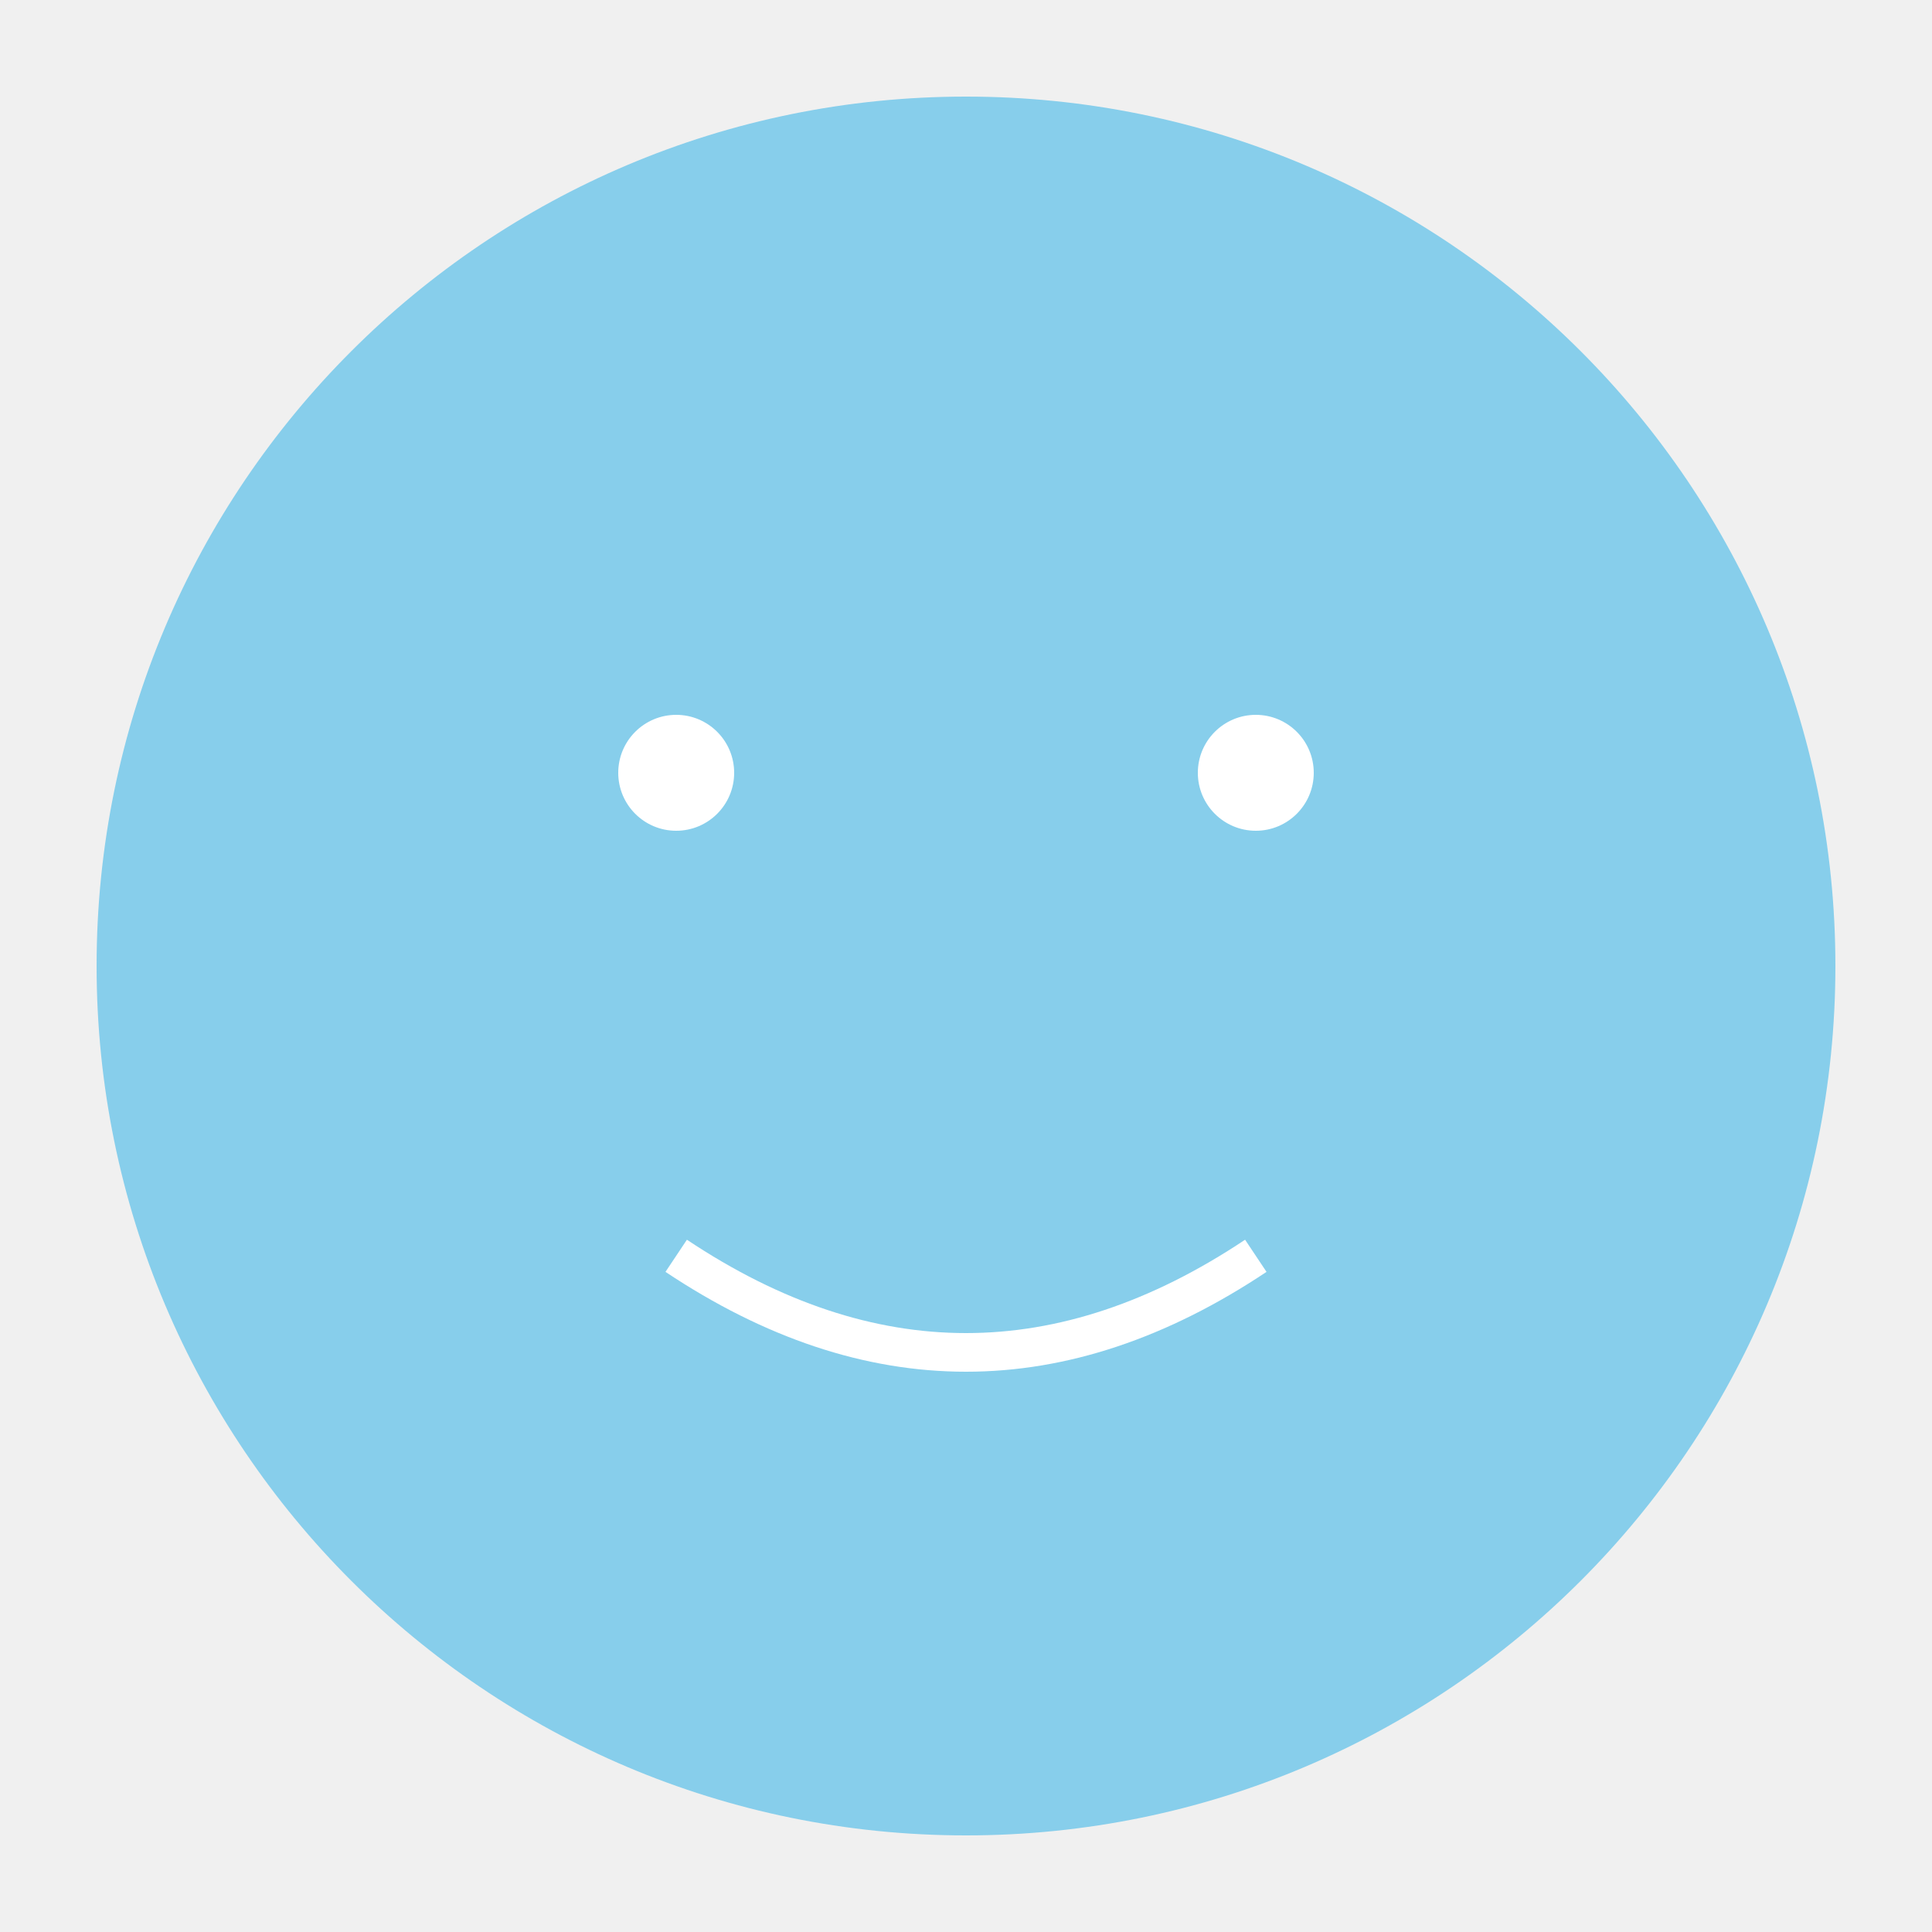
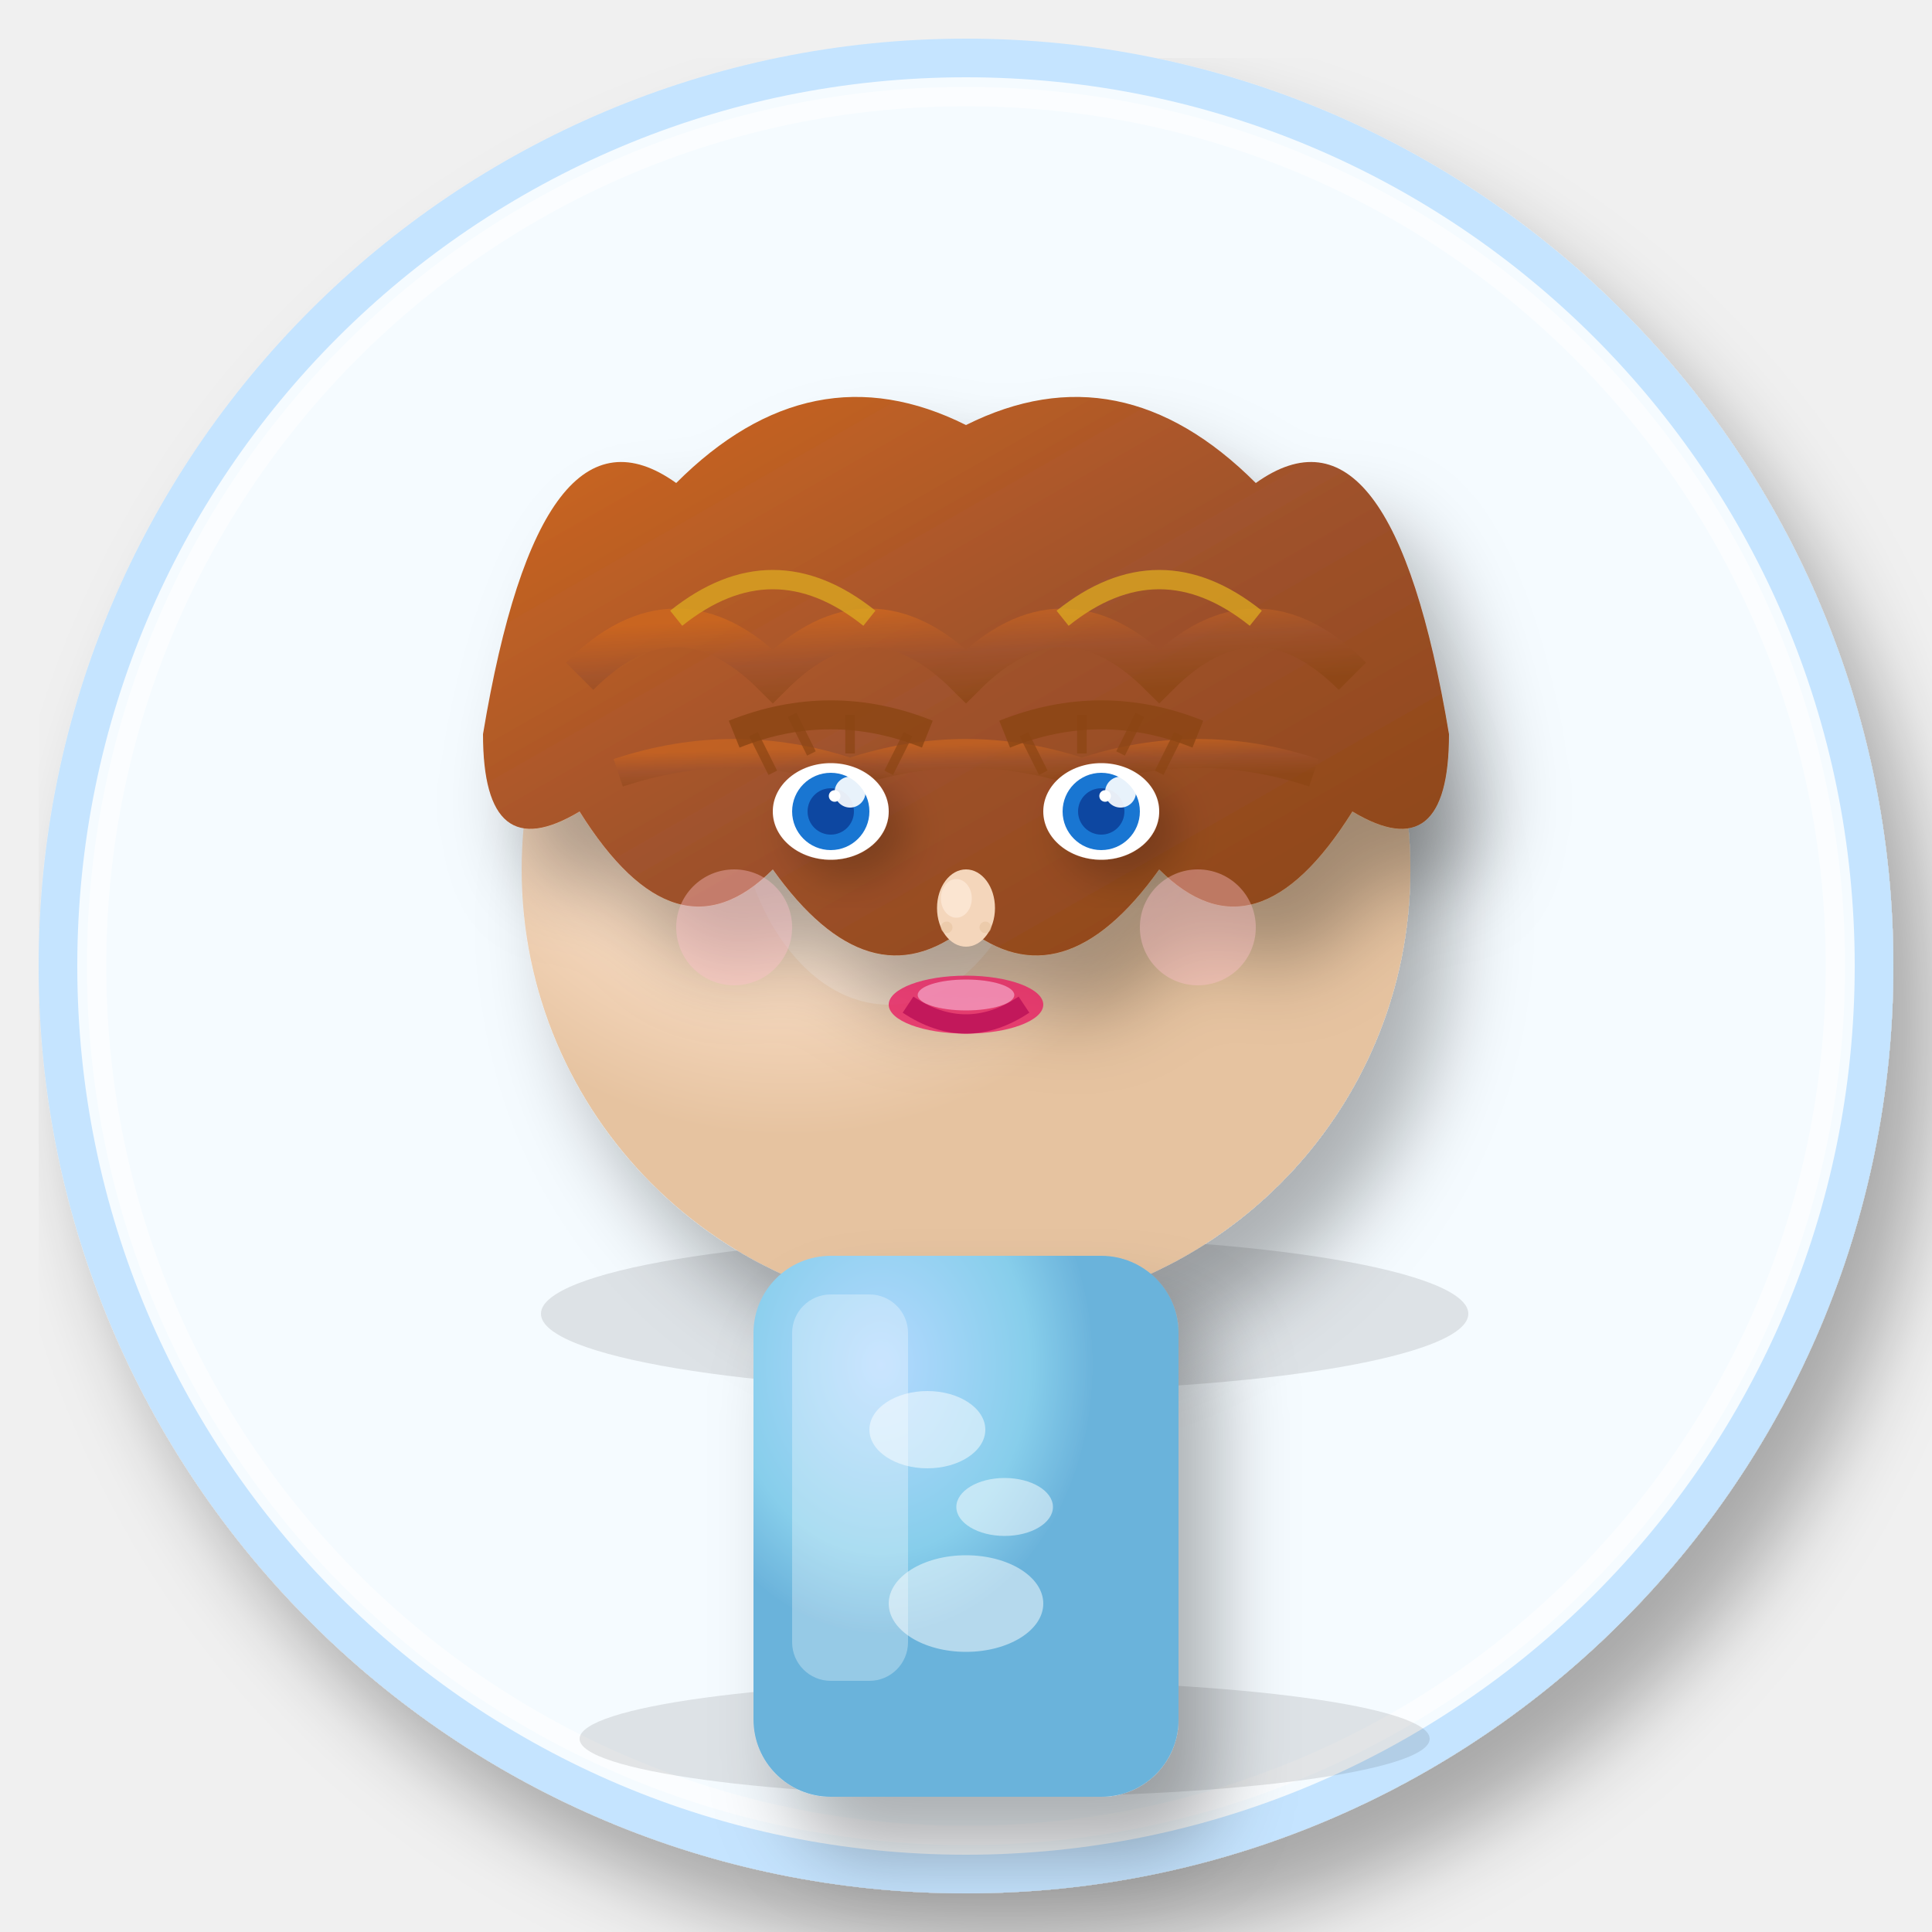
<svg xmlns="http://www.w3.org/2000/svg" width="100" height="100" viewBox="0 0 100 100">
-   <circle cx="50" cy="50" r="45" fill="#87CEEB" />
-   <circle cx="35" cy="40" r="3" fill="#FFF" />
-   <circle cx="65" cy="40" r="3" fill="#FFF" />
-   <path d="M35 65 Q50 75 65 65" stroke="#FFF" stroke-width="2" fill="none" />
+   <defs>
+     <radialGradient id="faceGradient3D4" cx="30%" cy="30%">
+       <stop offset="0%" style="stop-color:#fde8d7" />
+       <stop offset="70%" style="stop-color:#f4d6bb" />
+       <stop offset="100%" style="stop-color:#e6c3a0" />
+     </radialGradient>
+     <linearGradient id="hairGradient3D4" x1="0%" y1="0%" x2="100%" y2="100%">
+       <stop offset="0%" style="stop-color:#d2691e" />
+       <stop offset="50%" style="stop-color:#a0522d" />
+       <stop offset="100%" style="stop-color:#8b4513" />
+     </linearGradient>
+     <radialGradient id="bodyGradient3D4" cx="30%" cy="20%">
+       <stop offset="0%" style="stop-color:#b3d9ff" />
+       <stop offset="70%" style="stop-color:#87CEEB" />
+       <stop offset="100%" style="stop-color:#6bb3db" />
+     </radialGradient>
+     <filter id="shadow4" x="-50%" y="-50%" width="200%" height="200%">
+       <feDropShadow dx="2" dy="3" stdDeviation="2" flood-opacity="0.3" />
+     </filter>
+     <filter id="innerShadow4" x="-50%" y="-50%" width="200%" height="200%">
+       <feDropShadow dx="1" dy="1" stdDeviation="1" flood-opacity="0.2" />
+     </filter>
+   </defs>
+   <circle cx="50" cy="50" r="47" fill="#f5fbff" stroke="#c5e4ff" stroke-width="2" filter="url(#shadow4)" />
+   <circle cx="50" cy="50" r="45" fill="none" stroke="#ffffff" stroke-width="1" opacity="0.6" />
+   <ellipse cx="52" cy="68" rx="24" ry="4" fill="#000000" opacity="0.1" />
+   <circle cx="50" cy="45" r="23" fill="url(#faceGradient3D4)" filter="url(#shadow4)" />
+   <ellipse cx="46" cy="40" rx="8" ry="12" fill="#ffffff" opacity="0.25" />
+   <path d="M 65 50 Q 70 45 68 40 Q 65 45 65 50" fill="#e6c3a0" opacity="0.6" />
+   <path d="M 25 38 Q 28 20 35 25 Q 42 18 50 22 Q 58 18 65 25 Q 72 20 75 38 Q 75 45 70 42 Q 65 50 60 45 Q 55 52 50 48 Q 45 52 40 45 Q 35 50 30 42 Q 25 45 25 38" fill="url(#hairGradient3D4)" filter="url(#shadow4)" />
+   <path d="M 30 35 Q 35 30 40 35 Q 45 30 50 35 Q 55 30 60 35 Q 65 30 70 35" stroke="url(#hairGradient3D4)" stroke-width="2" fill="none" opacity="0.7" />
+   <path d="M 32 40 Q 38 38 44 40 Q 50 38 56 40 Q 62 38 68 40" stroke="url(#hairGradient3D4)" stroke-width="1.5" fill="none" opacity="0.6" />
+   <path d="M 35 32 Q 40 28 45 32" stroke="#daa520" stroke-width="1" fill="none" opacity="0.8" />
+   <path d="M 55 32 Q 60 28 65 32" stroke="#daa520" stroke-width="1" fill="none" opacity="0.8" />
+   <ellipse cx="43" cy="42" rx="3" ry="2.5" fill="#ffffff" filter="url(#innerShadow4)" />
+   <ellipse cx="57" cy="42" rx="3" ry="2.5" fill="#ffffff" filter="url(#innerShadow4)" />
+   <circle cx="43" cy="42" r="2" fill="#1976d2" />
+   <circle cx="57" cy="42" r="2" fill="#1976d2" />
+   <circle cx="43" cy="42" r="1.2" fill="#0d47a1" />
+   <circle cx="57" cy="42" r="1.2" fill="#0d47a1" />
+   <circle cx="44" cy="41" r="0.8" fill="#ffffff" opacity="0.9" />
+   <circle cx="58" cy="41" r="0.8" fill="#ffffff" opacity="0.9" />
+   <circle cx="43.2" cy="41.2" r="0.3" fill="#ffffff" />
+   <circle cx="57.2" cy="41.2" r="0.3" fill="#ffffff" />
+   <path d="M 40 40 L 39 38" stroke="#8b4513" stroke-width="0.5" opacity="0.7" />
+   <path d="M 42 39 L 41 37" stroke="#8b4513" stroke-width="0.5" opacity="0.7" />
+   <path d="M 44 39 L 44 37" stroke="#8b4513" stroke-width="0.5" opacity="0.7" />
+   <path d="M 46 40 L 47 38" stroke="#8b4513" stroke-width="0.5" opacity="0.7" />
+   <path d="M 54 40 L 53 38" stroke="#8b4513" stroke-width="0.5" opacity="0.7" />
+   <path d="M 56 39 L 56 37" stroke="#8b4513" stroke-width="0.5" opacity="0.7" />
+   <path d="M 58 39 L 59 37" stroke="#8b4513" stroke-width="0.5" opacity="0.7" />
+   <path d="M 60 40 L 61 38" stroke="#8b4513" stroke-width="0.5" opacity="0.7" />
+   <path d="M 38 38 Q 43 36 48 38" stroke="#8b4513" stroke-width="1.5" fill="none" opacity="0.8" />
+   <path d="M 52 38 Q 57 36 62 38" stroke="#8b4513" stroke-width="1.5" fill="none" opacity="0.8" />
+   <ellipse cx="50" cy="47" rx="1.5" ry="2" fill="#f4d6bb" />
+   <ellipse cx="49.5" cy="46.5" rx="0.8" ry="1" fill="#fde8d7" opacity="0.8" />
+   <circle cx="49" cy="48" r="0.3" fill="#e6c3a0" opacity="0.6" />
+   <circle cx="51" cy="48" r="0.3" fill="#e6c3a0" opacity="0.6" />
+   <ellipse cx="50" cy="52" rx="4" ry="1.5" fill="#e91e63" opacity="0.8" />
+   <path d="M 47 52 Q 50 54 53 52" stroke="#c2185b" stroke-width="1" fill="none" />
+   <ellipse cx="50" cy="51.5" rx="2.5" ry="0.8" fill="#f8bbd9" opacity="0.6" />
+   <circle cx="38" cy="48" r="3" fill="#ffc1cc" opacity="0.4" />
+   <circle cx="62" cy="48" r="3" fill="#ffc1cc" opacity="0.4" />
+   <ellipse cx="52" cy="90" rx="22" ry="3" fill="#000000" opacity="0.1" />
+   <rect x="39" y="65" width="22" height="28" rx="4" fill="url(#bodyGradient3D4)" filter="url(#shadow4)" />
+   <rect x="41" y="67" width="6" height="20" rx="2" fill="#ffffff" opacity="0.3" />
+   <ellipse cx="48" cy="74" rx="3" ry="2" fill="#ffffff" opacity="0.5" />
+   <ellipse cx="52" cy="78" rx="2.5" ry="1.5" fill="#ffffff" opacity="0.5" />
+   <ellipse cx="50" cy="83" rx="4" ry="2.5" fill="#ffffff" opacity="0.5" />
</svg>
